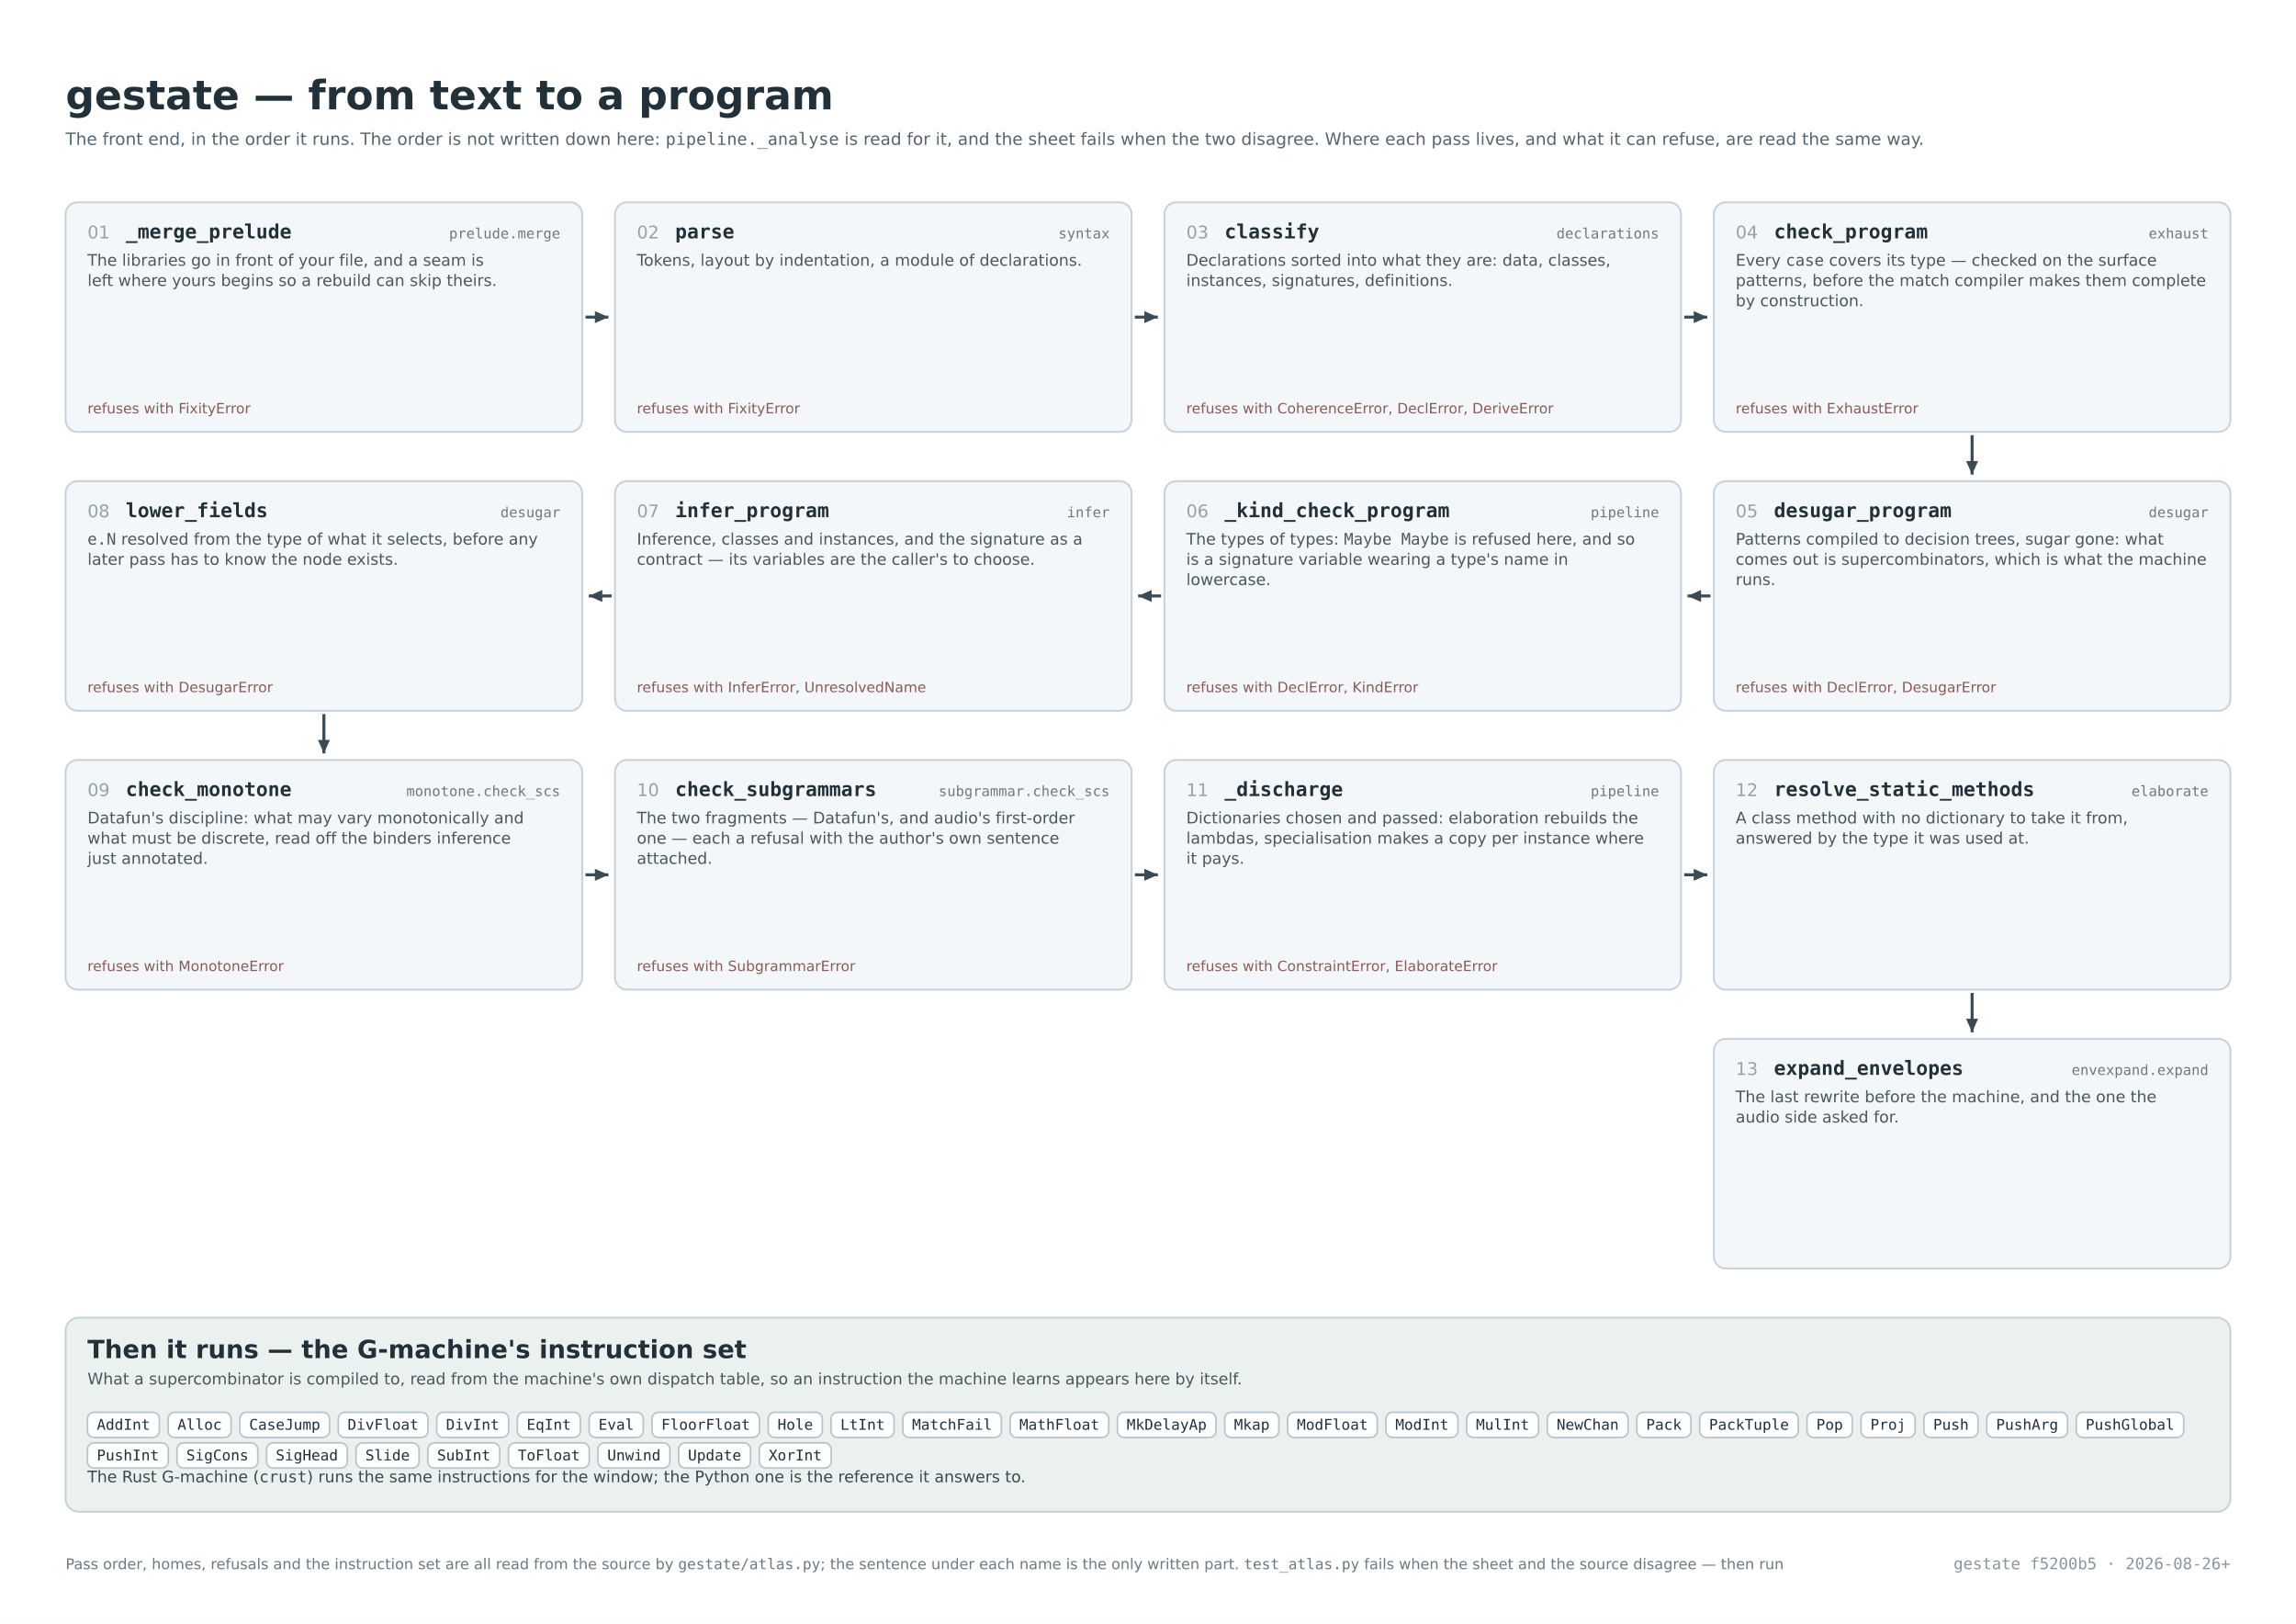
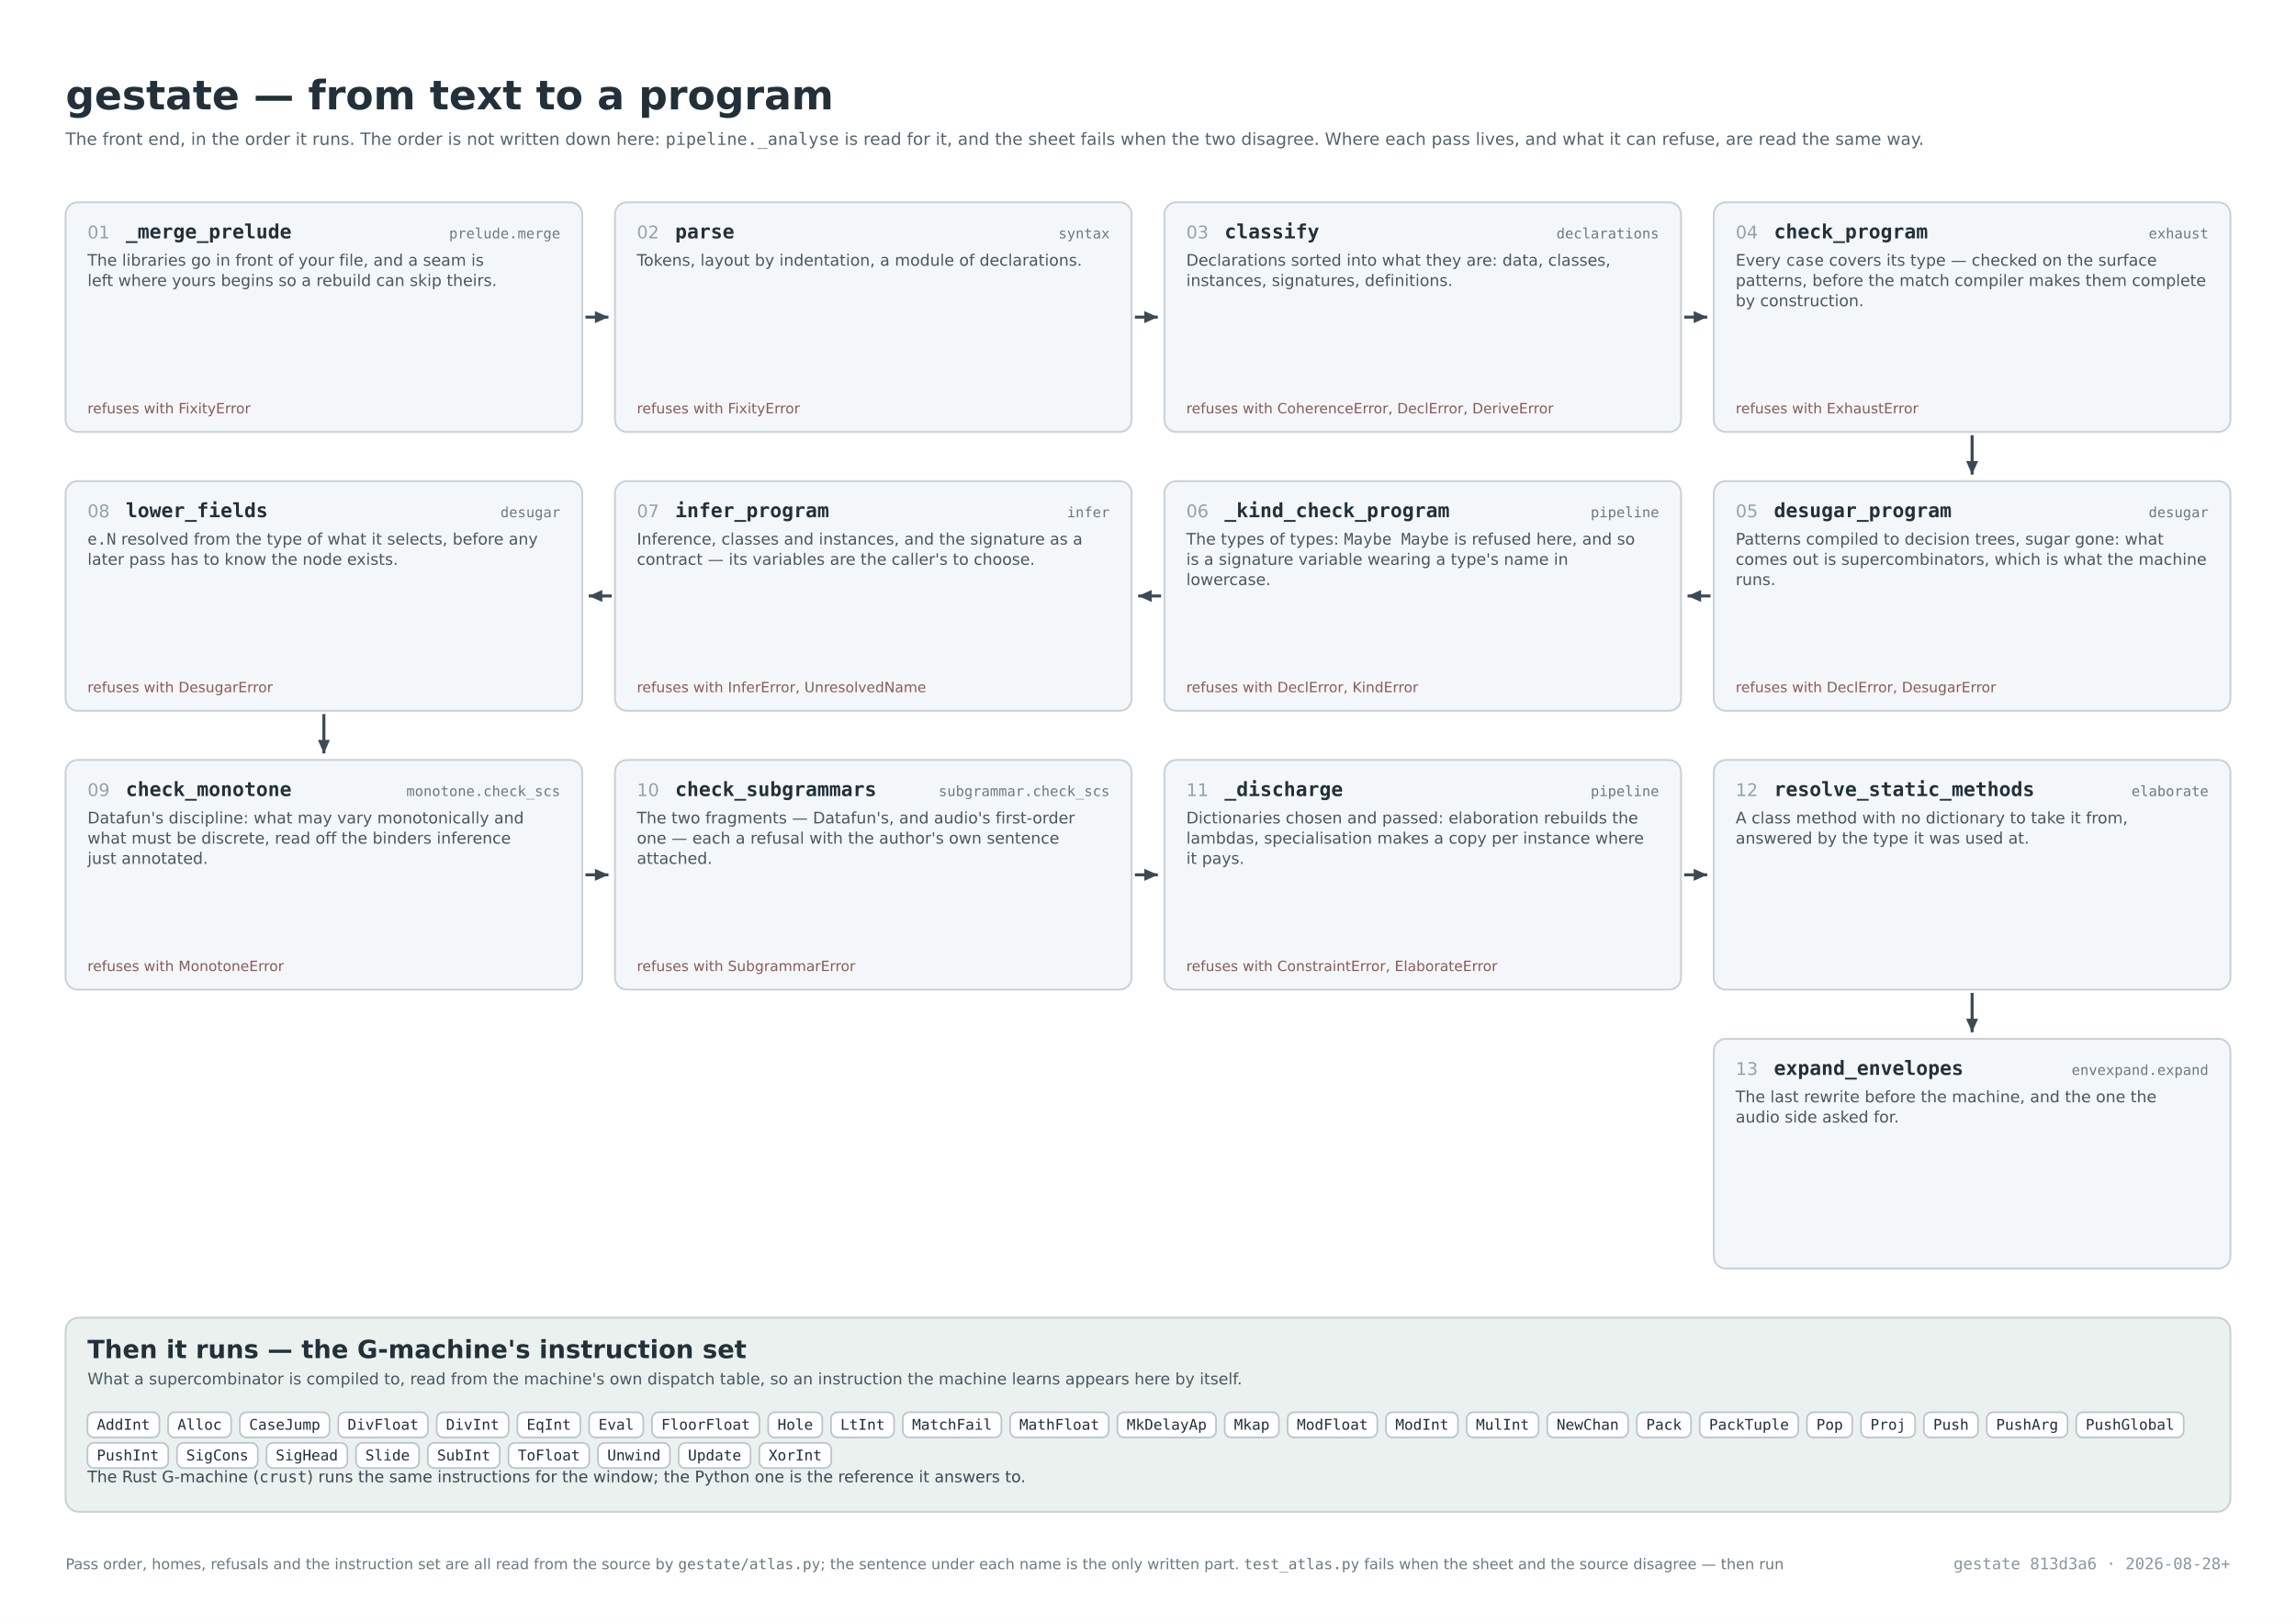
<svg xmlns="http://www.w3.org/2000/svg" width="420mm" height="297mm" viewBox="0 0 420 297">
  <defs>
    <marker id="tip" viewBox="0 0 10 10" refX="9" refY="5" markerWidth="5" markerHeight="5" orient="auto-start-reverse">
      <path d="M 0 1 L 9 5 L 0 9 z" fill="#3b4a55" />
    </marker>
  </defs>
  <style>
  text { font-family: 'DejaVu Sans', Verdana, sans-serif; fill: #22303a; }
  .mono, .chiptext { font-family: 'DejaVu Sans Mono', Consolas, monospace; }
  .title { font-size: 7.4px; font-weight: 700; }
  .subtitle { font-size: 3.1px; fill: #55646e; }
  .foot { font-size: 2.7px; fill: #6b7982; }
  .stamp { font-size: 2.9px; fill: #8a97a0; text-anchor: end; font-family: 'DejaVu Sans Mono', Consolas, monospace; }
  .lane { stroke: #c9d2d8; stroke-width: 0.35; }
  .lanetitle { font-size: 4.6px; font-weight: 700; }
  .step { font-size: 3.6px; font-weight: 700; }
  .stepnum { font-size: 3.2px; fill: #93a2ab; }
  .home { font-size: 2.6px; fill: #6b7982; text-anchor: end; }
  .refuses { font-size: 2.6px; fill: #8a5a5a; }
  .note { font-size: 2.9px; fill: #4a5860; }
  .extra { font-size: 2.9px; fill: #3b4a55; }
  .chip { fill: #ffffff; stroke: #b9c4cc; stroke-width: 0.3; }
  .chiptext { font-size: 2.7px; text-anchor: middle; }
  .edge { stroke: #3b4a55; stroke-width: 0.55; fill: none; }
  .edgetext { font-size: 2.7px; fill: #3b4a55; text-anchor: middle; }
</style>
  <rect x="0" y="0" width="420" height="297" fill="#ffffff" />
  <text class="title" x="12.00" y="20.00">gestate — from text to a program</text>
  <text class="subtitle" x="12.00" y="26.50">The front end, in the order it runs. The order is not written down here: <tspan class="mono">pipeline._analyse</tspan> is read for it, and the sheet fails when the two disagree. Where each pass lives, and what it can refuse, are read the same way.</text>
  <text class="foot" x="12.00" y="287.00">Pass order, homes, refusals and the instruction set are all read from the source by <tspan class="mono">gestate/atlas.py</tspan>; the sentence under each name is the only written part. <tspan class="mono">test_atlas.py</tspan> fails when the sheet and the source disagree — then run</text>
-   <text class="stamp" x="408.00" y="287.00">gestate f5200b5 · 2026-08-26+</text>
+   <text class="stamp" x="408.00" y="287.00">gestate 813d3a6 · 2026-08-28+</text>
  <rect class="lane" x="12.00" y="37.00" width="94.50" height="42.00" rx="2.2" style="fill:#f4f7f9" />
  <text class="stepnum" x="16.00" y="43.60">01</text>
  <text class="step mono" x="23.00" y="43.60">_merge_prelude</text>
  <text class="home mono" x="102.50" y="43.60">prelude.merge</text>
  <text class="note" x="16.00" y="48.60">The libraries go in front of your file, and a seam is</text>
  <text class="note" x="16.00" y="52.30">left where yours begins so a rebuild can skip theirs.</text>
  <text class="refuses" x="16.00" y="75.60">refuses with FixityError</text>
  <rect class="lane" x="112.50" y="37.00" width="94.50" height="42.00" rx="2.2" style="fill:#f4f7f9" />
  <text class="stepnum" x="116.50" y="43.60">02</text>
  <text class="step mono" x="123.50" y="43.60">parse</text>
  <text class="home mono" x="203.00" y="43.60">syntax</text>
  <text class="note" x="116.50" y="48.60">Tokens, layout by indentation, a module of declarations.</text>
  <text class="refuses" x="116.50" y="75.60">refuses with FixityError</text>
  <rect class="lane" x="213.00" y="37.00" width="94.50" height="42.00" rx="2.2" style="fill:#f4f7f9" />
  <text class="stepnum" x="217.00" y="43.60">03</text>
  <text class="step mono" x="224.00" y="43.60">classify</text>
  <text class="home mono" x="303.50" y="43.60">declarations</text>
  <text class="note" x="217.00" y="48.60">Declarations sorted into what they are: data, classes,</text>
  <text class="note" x="217.00" y="52.30">instances, signatures, definitions.</text>
  <text class="refuses" x="217.00" y="75.60">refuses with CoherenceError, DeclError, DeriveError</text>
  <rect class="lane" x="313.50" y="37.00" width="94.50" height="42.00" rx="2.2" style="fill:#f4f7f9" />
  <text class="stepnum" x="317.50" y="43.60">04</text>
  <text class="step mono" x="324.50" y="43.60">check_program</text>
  <text class="home mono" x="404.00" y="43.60">exhaust</text>
  <text class="note" x="317.50" y="48.60">Every <tspan class="mono">case</tspan> covers its type — checked on the surface</text>
  <text class="note" x="317.50" y="52.30">patterns, before the match compiler makes them complete</text>
  <text class="note" x="317.50" y="56.00">by construction.</text>
  <text class="refuses" x="317.50" y="75.60">refuses with ExhaustError</text>
  <rect class="lane" x="313.50" y="88.00" width="94.50" height="42.00" rx="2.2" style="fill:#f4f7f9" />
  <text class="stepnum" x="317.50" y="94.60">05</text>
  <text class="step mono" x="324.50" y="94.60">desugar_program</text>
  <text class="home mono" x="404.00" y="94.60">desugar</text>
  <text class="note" x="317.50" y="99.60">Patterns compiled to decision trees, sugar gone: what</text>
  <text class="note" x="317.50" y="103.30">comes out is supercombinators, which is what the machine</text>
  <text class="note" x="317.50" y="107.00">runs.</text>
  <text class="refuses" x="317.50" y="126.60">refuses with DeclError, DesugarError</text>
  <rect class="lane" x="213.00" y="88.00" width="94.50" height="42.00" rx="2.2" style="fill:#f4f7f9" />
  <text class="stepnum" x="217.00" y="94.60">06</text>
  <text class="step mono" x="224.00" y="94.60">_kind_check_program</text>
  <text class="home mono" x="303.50" y="94.60">pipeline</text>
  <text class="note" x="217.00" y="99.60">The types of types: <tspan class="mono">Maybe Maybe</tspan> is refused here, and so</text>
  <text class="note" x="217.00" y="103.30">is a signature variable wearing a type's name in</text>
  <text class="note" x="217.00" y="107.00">lowercase.</text>
  <text class="refuses" x="217.00" y="126.60">refuses with DeclError, KindError</text>
  <rect class="lane" x="112.50" y="88.00" width="94.50" height="42.00" rx="2.2" style="fill:#f4f7f9" />
  <text class="stepnum" x="116.50" y="94.60">07</text>
  <text class="step mono" x="123.50" y="94.60">infer_program</text>
  <text class="home mono" x="203.00" y="94.60">infer</text>
  <text class="note" x="116.50" y="99.60">Inference, classes and instances, and the signature as a</text>
  <text class="note" x="116.50" y="103.30">contract — its variables are the caller's to choose.</text>
  <text class="refuses" x="116.50" y="126.60">refuses with InferError, UnresolvedName</text>
  <rect class="lane" x="12.00" y="88.00" width="94.50" height="42.00" rx="2.2" style="fill:#f4f7f9" />
  <text class="stepnum" x="16.00" y="94.60">08</text>
  <text class="step mono" x="23.00" y="94.60">lower_fields</text>
  <text class="home mono" x="102.50" y="94.60">desugar</text>
  <text class="note" x="16.00" y="99.60">
    <tspan class="mono">e.N</tspan> resolved from the type of what it selects, before any</text>
  <text class="note" x="16.00" y="103.30">later pass has to know the node exists.</text>
  <text class="refuses" x="16.00" y="126.60">refuses with DesugarError</text>
  <rect class="lane" x="12.00" y="139.00" width="94.50" height="42.00" rx="2.2" style="fill:#f4f7f9" />
  <text class="stepnum" x="16.00" y="145.60">09</text>
  <text class="step mono" x="23.00" y="145.60">check_monotone</text>
  <text class="home mono" x="102.50" y="145.60">monotone.check_scs</text>
  <text class="note" x="16.00" y="150.60">Datafun's discipline: what may vary monotonically and</text>
  <text class="note" x="16.00" y="154.30">what must be discrete, read off the binders inference</text>
  <text class="note" x="16.00" y="158.00">just annotated.</text>
  <text class="refuses" x="16.00" y="177.60">refuses with MonotoneError</text>
  <rect class="lane" x="112.50" y="139.00" width="94.50" height="42.00" rx="2.2" style="fill:#f4f7f9" />
  <text class="stepnum" x="116.50" y="145.60">10</text>
  <text class="step mono" x="123.50" y="145.60">check_subgrammars</text>
  <text class="home mono" x="203.00" y="145.60">subgrammar.check_scs</text>
  <text class="note" x="116.50" y="150.60">The two fragments — Datafun's, and audio's first-order</text>
  <text class="note" x="116.50" y="154.30">one — each a refusal with the author's own sentence</text>
  <text class="note" x="116.50" y="158.00">attached.</text>
  <text class="refuses" x="116.50" y="177.60">refuses with SubgrammarError</text>
  <rect class="lane" x="213.00" y="139.00" width="94.50" height="42.00" rx="2.2" style="fill:#f4f7f9" />
  <text class="stepnum" x="217.00" y="145.60">11</text>
  <text class="step mono" x="224.00" y="145.60">_discharge</text>
  <text class="home mono" x="303.50" y="145.60">pipeline</text>
  <text class="note" x="217.00" y="150.60">Dictionaries chosen and passed: elaboration rebuilds the</text>
  <text class="note" x="217.00" y="154.30">lambdas, specialisation makes a copy per instance where</text>
  <text class="note" x="217.00" y="158.00">it pays.</text>
  <text class="refuses" x="217.00" y="177.60">refuses with ConstraintError, ElaborateError</text>
  <rect class="lane" x="313.50" y="139.00" width="94.50" height="42.00" rx="2.2" style="fill:#f4f7f9" />
  <text class="stepnum" x="317.50" y="145.60">12</text>
  <text class="step mono" x="324.50" y="145.60">resolve_static_methods</text>
  <text class="home mono" x="404.00" y="145.60">elaborate</text>
  <text class="note" x="317.50" y="150.60">A class method with no dictionary to take it from,</text>
  <text class="note" x="317.50" y="154.30">answered by the type it was used at.</text>
  <rect class="lane" x="313.50" y="190.00" width="94.50" height="42.00" rx="2.2" style="fill:#f4f7f9" />
  <text class="stepnum" x="317.50" y="196.60">13</text>
  <text class="step mono" x="324.50" y="196.60">expand_envelopes</text>
  <text class="home mono" x="404.00" y="196.60">envexpand.expand</text>
  <text class="note" x="317.50" y="201.60">The last rewrite before the machine, and the one the</text>
  <text class="note" x="317.50" y="205.30">audio side asked for.</text>
  <path class="edge" d="M107.10,58.00 L111.30,58.00" marker-end="url(#tip)" />
  <path class="edge" d="M207.60,58.00 L211.80,58.00" marker-end="url(#tip)" />
  <path class="edge" d="M308.10,58.00 L312.30,58.00" marker-end="url(#tip)" />
  <path class="edge" d="M360.75,79.60 L360.75,86.80" marker-end="url(#tip)" />
  <path class="edge" d="M312.90,109.00 L308.70,109.00" marker-end="url(#tip)" />
  <path class="edge" d="M212.40,109.00 L208.20,109.00" marker-end="url(#tip)" />
  <path class="edge" d="M111.90,109.00 L107.70,109.00" marker-end="url(#tip)" />
  <path class="edge" d="M59.25,130.60 L59.25,137.80" marker-end="url(#tip)" />
  <path class="edge" d="M107.10,160.00 L111.30,160.00" marker-end="url(#tip)" />
  <path class="edge" d="M207.60,160.00 L211.80,160.00" marker-end="url(#tip)" />
  <path class="edge" d="M308.10,160.00 L312.30,160.00" marker-end="url(#tip)" />
  <path class="edge" d="M360.75,181.60 L360.75,188.80" marker-end="url(#tip)" />
  <rect class="lane" x="12.00" y="241.00" width="396.00" height="35.50" rx="2.4" style="fill:#eaf1ee" />
  <text class="lanetitle" x="16.00" y="248.40">Then it runs — the G-machine's instruction set</text>
  <text class="note" x="16.00" y="253.20">What a supercombinator is compiled to, read from the machine's own dispatch table, so an instruction the machine learns appears here by itself.</text>
  <rect class="chip" x="16.00" y="258.30" width="13.15" height="4.6" rx="1.2" />
  <text class="chiptext" x="22.58" y="261.50">AddInt</text>
  <rect class="chip" x="30.75" y="258.30" width="11.53" height="4.6" rx="1.2" />
  <text class="chiptext" x="36.52" y="261.50">Alloc</text>
  <rect class="chip" x="43.88" y="258.30" width="16.40" height="4.6" rx="1.2" />
  <text class="chiptext" x="52.08" y="261.50">CaseJump</text>
  <rect class="chip" x="61.88" y="258.30" width="16.40" height="4.6" rx="1.2" />
  <text class="chiptext" x="70.08" y="261.50">DivFloat</text>
  <rect class="chip" x="79.89" y="258.30" width="13.15" height="4.6" rx="1.2" />
  <text class="chiptext" x="86.46" y="261.50">DivInt</text>
  <rect class="chip" x="94.64" y="258.30" width="11.53" height="4.6" rx="1.2" />
  <text class="chiptext" x="100.40" y="261.50">EqInt</text>
  <rect class="chip" x="107.77" y="258.30" width="9.90" height="4.6" rx="1.2" />
  <text class="chiptext" x="112.72" y="261.50">Eval</text>
  <rect class="chip" x="119.27" y="258.30" width="19.65" height="4.6" rx="1.2" />
  <text class="chiptext" x="129.09" y="261.50">FloorFloat</text>
  <rect class="chip" x="140.52" y="258.30" width="9.90" height="4.6" rx="1.2" />
  <text class="chiptext" x="145.47" y="261.50">Hole</text>
  <rect class="chip" x="152.02" y="258.30" width="11.53" height="4.6" rx="1.2" />
  <text class="chiptext" x="157.79" y="261.50">LtInt</text>
  <rect class="chip" x="165.15" y="258.30" width="18.03" height="4.6" rx="1.2" />
  <text class="chiptext" x="174.16" y="261.50">MatchFail</text>
  <rect class="chip" x="184.78" y="258.30" width="18.03" height="4.6" rx="1.2" />
  <text class="chiptext" x="193.79" y="261.50">MathFloat</text>
  <rect class="chip" x="204.41" y="258.30" width="18.03" height="4.6" rx="1.2" />
  <text class="chiptext" x="213.42" y="261.50">MkDelayAp</text>
  <rect class="chip" x="224.04" y="258.30" width="9.90" height="4.6" rx="1.2" />
  <text class="chiptext" x="228.99" y="261.50">Mkap</text>
  <rect class="chip" x="235.54" y="258.30" width="16.40" height="4.6" rx="1.2" />
  <text class="chiptext" x="243.74" y="261.50">ModFloat</text>
  <rect class="chip" x="253.54" y="258.30" width="13.15" height="4.6" rx="1.2" />
  <text class="chiptext" x="260.12" y="261.50">ModInt</text>
  <rect class="chip" x="268.29" y="258.30" width="13.15" height="4.6" rx="1.2" />
  <text class="chiptext" x="274.87" y="261.50">MulInt</text>
  <rect class="chip" x="283.04" y="258.30" width="14.78" height="4.6" rx="1.2" />
  <text class="chiptext" x="290.43" y="261.50">NewChan</text>
  <rect class="chip" x="299.42" y="258.30" width="9.90" height="4.6" rx="1.2" />
  <text class="chiptext" x="304.37" y="261.50">Pack</text>
  <rect class="chip" x="310.92" y="258.30" width="18.03" height="4.6" rx="1.2" />
  <text class="chiptext" x="319.94" y="261.50">PackTuple</text>
  <rect class="chip" x="330.55" y="258.30" width="8.28" height="4.6" rx="1.2" />
  <text class="chiptext" x="334.69" y="261.50">Pop</text>
  <rect class="chip" x="340.43" y="258.30" width="9.90" height="4.6" rx="1.2" />
  <text class="chiptext" x="345.38" y="261.50">Proj</text>
  <rect class="chip" x="351.93" y="258.30" width="9.90" height="4.6" rx="1.2" />
  <text class="chiptext" x="356.88" y="261.50">Push</text>
  <rect class="chip" x="363.43" y="258.30" width="14.78" height="4.6" rx="1.2" />
  <text class="chiptext" x="370.82" y="261.50">PushArg</text>
  <rect class="chip" x="379.81" y="258.30" width="19.65" height="4.6" rx="1.2" />
  <text class="chiptext" x="389.64" y="261.50">PushGlobal</text>
  <rect class="chip" x="16.00" y="263.90" width="14.78" height="4.6" rx="1.2" />
  <text class="chiptext" x="23.39" y="267.10">PushInt</text>
  <rect class="chip" x="32.38" y="263.90" width="14.78" height="4.6" rx="1.2" />
  <text class="chiptext" x="39.77" y="267.10">SigCons</text>
  <rect class="chip" x="48.76" y="263.90" width="14.78" height="4.6" rx="1.2" />
  <text class="chiptext" x="56.14" y="267.10">SigHead</text>
  <rect class="chip" x="65.13" y="263.90" width="11.53" height="4.6" rx="1.2" />
  <text class="chiptext" x="70.90" y="267.10">Slide</text>
  <rect class="chip" x="78.26" y="263.90" width="13.15" height="4.6" rx="1.2" />
  <text class="chiptext" x="84.84" y="267.10">SubInt</text>
  <rect class="chip" x="93.01" y="263.90" width="14.78" height="4.6" rx="1.2" />
  <text class="chiptext" x="100.40" y="267.10">ToFloat</text>
  <rect class="chip" x="109.39" y="263.90" width="13.15" height="4.6" rx="1.2" />
  <text class="chiptext" x="115.97" y="267.10">Unwind</text>
  <rect class="chip" x="124.14" y="263.90" width="13.15" height="4.6" rx="1.2" />
  <text class="chiptext" x="130.72" y="267.10">Update</text>
  <rect class="chip" x="138.90" y="263.90" width="13.15" height="4.6" rx="1.2" />
  <text class="chiptext" x="145.47" y="267.10">XorInt</text>
  <text class="extra" x="16.00" y="271.10">The Rust G-machine (<tspan class="mono">crust</tspan>) runs the same instructions for the window; the Python one is the reference it answers to.</text>
</svg>
